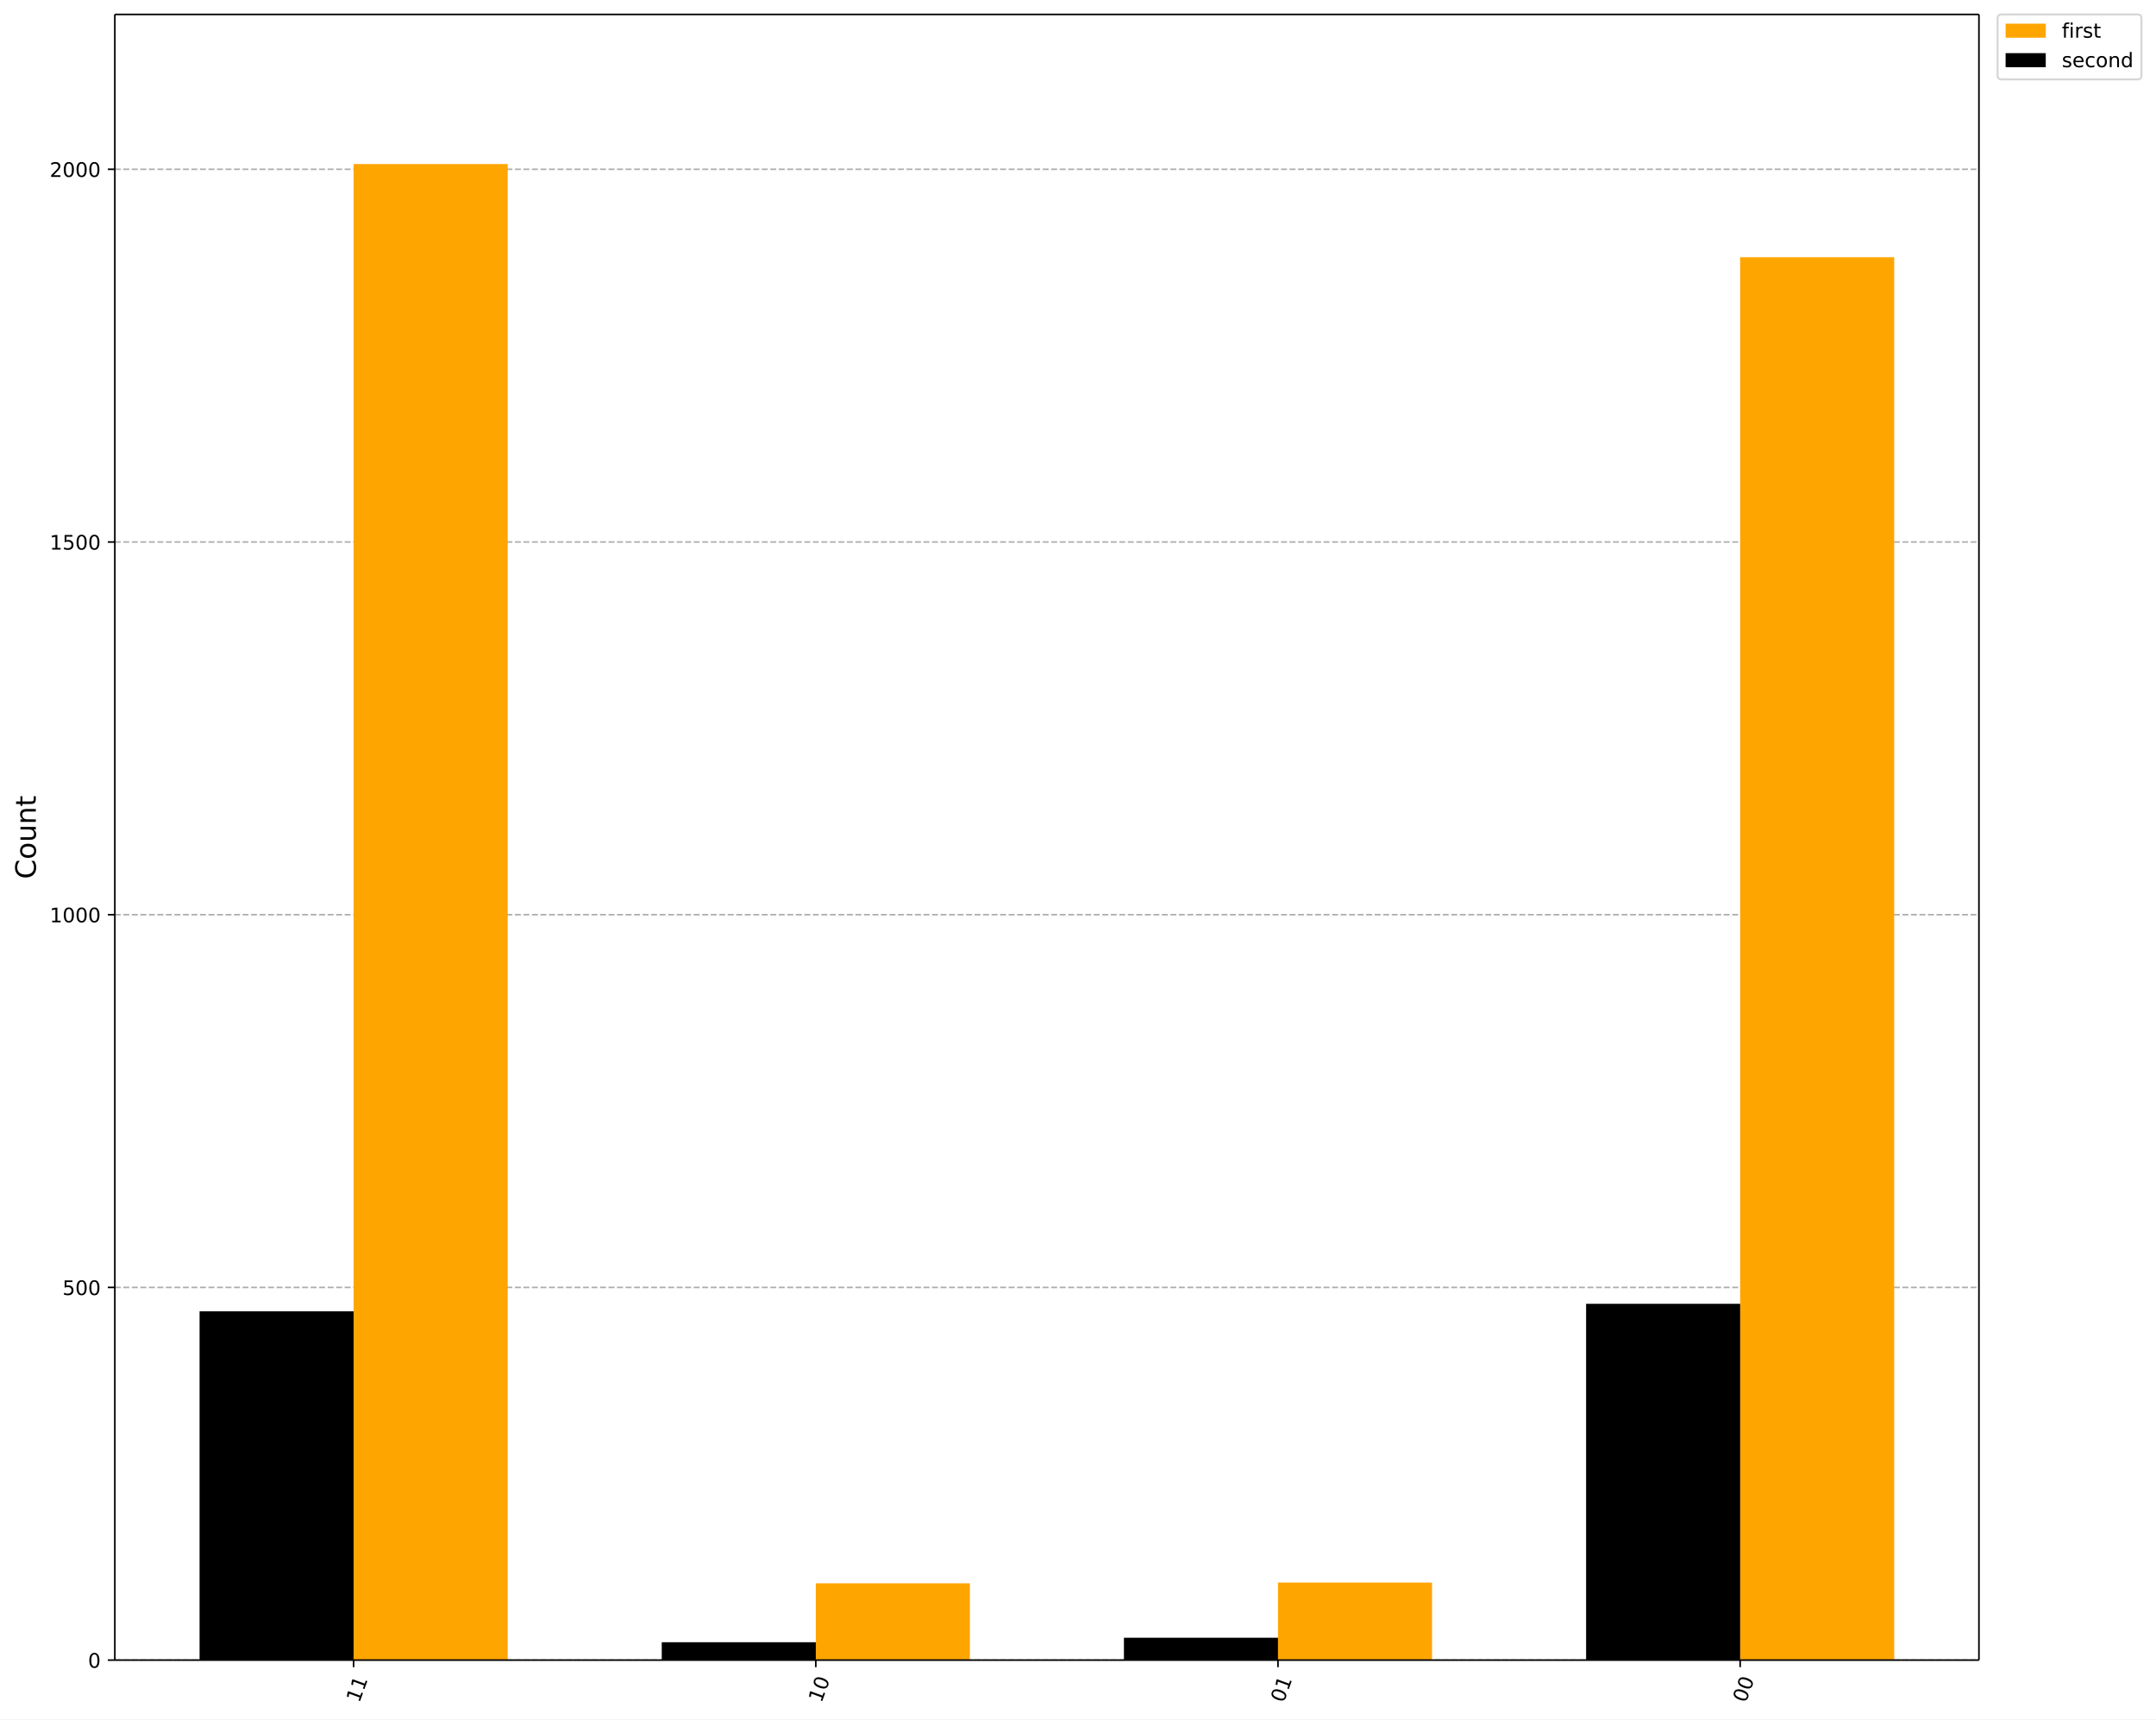
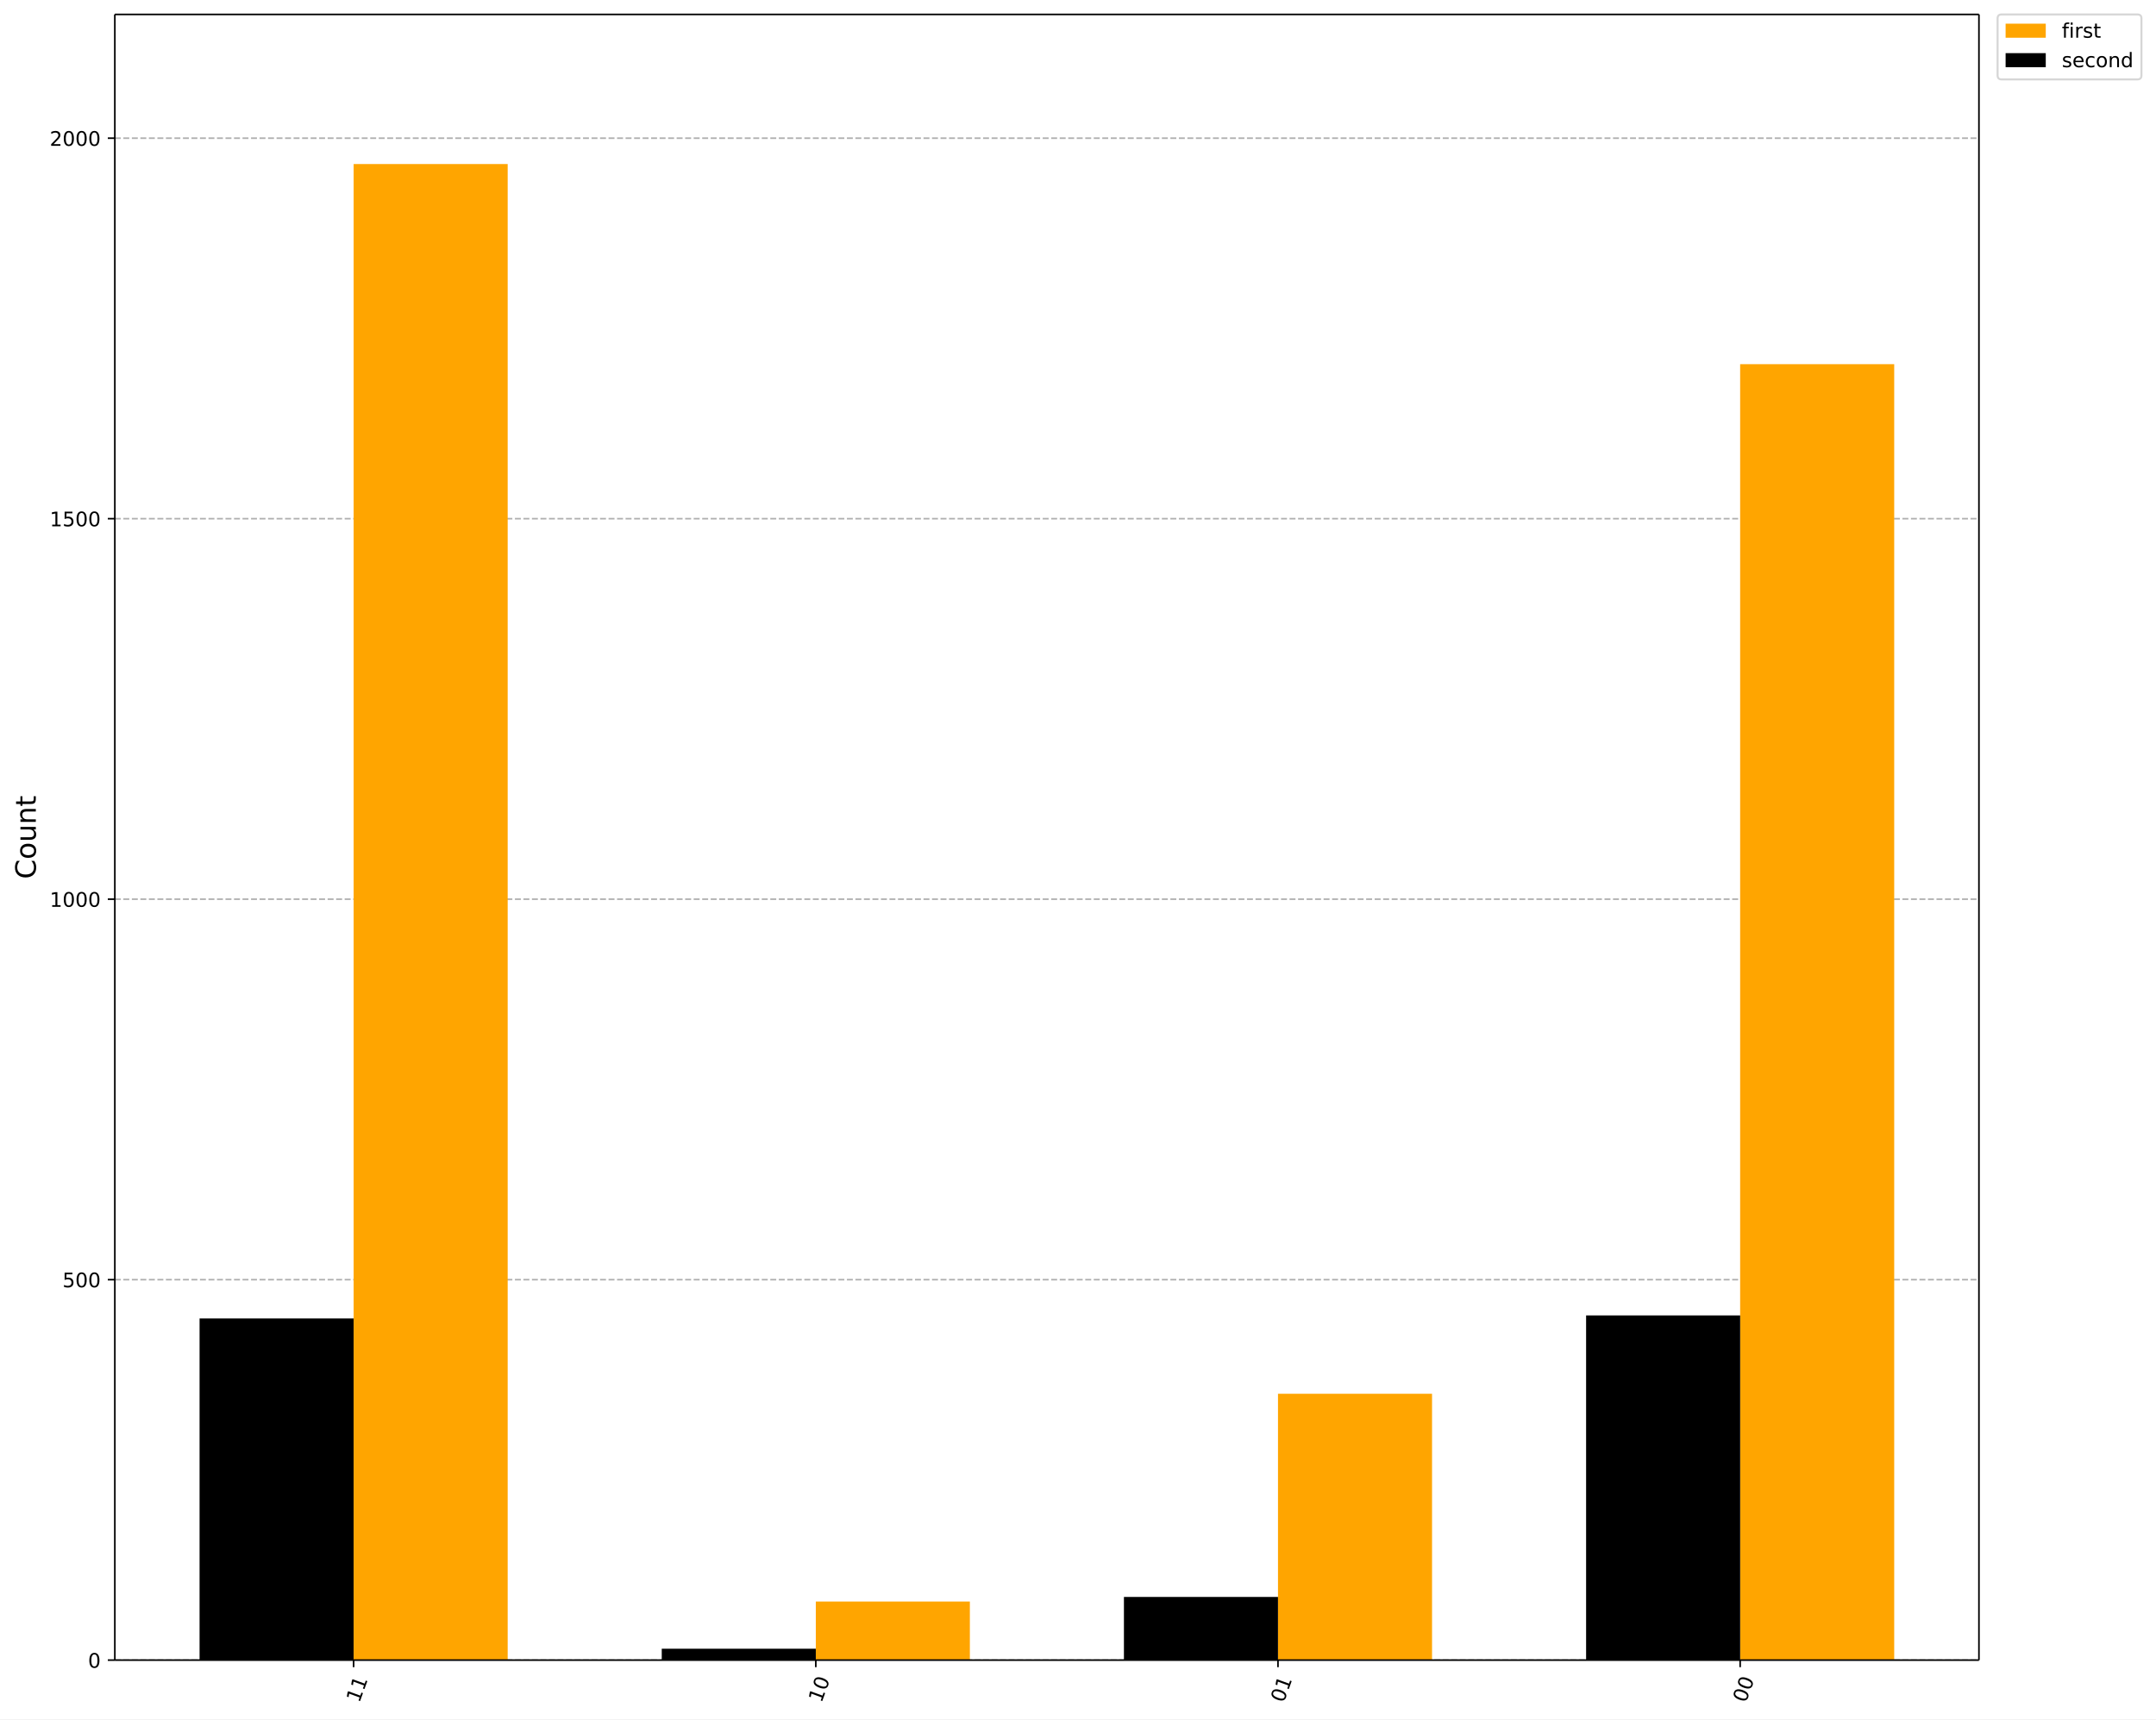
<svg xmlns="http://www.w3.org/2000/svg" xmlns:xlink="http://www.w3.org/1999/xlink" width="1073.9pt" height="856.61pt" version="1.1" viewBox="0 0 1073.9 856.61">
  <defs>
    <style type="text/css">*{stroke-linejoin: round; stroke-linecap: butt}</style>
  </defs>
  <path d="m0 856.61h1073.9v-856.61h-1073.9z" fill="#ffffff" />
  <path d="m57.199 827.14h928.51v-819.94h-928.51z" fill="#ffffff" />
  <defs>
    <path id="e5febe8ed97" d="m0 0v3.5" stroke="#000000" stroke-width=".8" />
  </defs>
  <use x="866.768" y="827.143" stroke="#000000" stroke-width=".8" xlink:href="#e5febe8ed97" />
  <g transform="translate(869.56 848.7) rotate(-70) scale(.1 -.1)">
    <defs>
      <path id="DejaVuSans-30" transform="scale(.015625)" d="m2034 4250q-487 0-733-480-245-479-245-1442 0-959 245-1439 246-480 733-480 491 0 736 480 246 480 246 1439 0 963-246 1442-245 480-736 480zm0 500q785 0 1199-621 414-620 414-1801 0-1178-414-1799-414-620-1199-620-784 0-1198 620-414 621-414 1799 0 1181 414 1801 414 621 1198 621z" />
    </defs>
    <use xlink:href="#DejaVuSans-30" />
    <use transform="translate(63.623)" xlink:href="#DejaVuSans-30" />
  </g>
  <use x="636.559" y="827.143" stroke="#000000" stroke-width=".8" xlink:href="#e5febe8ed97" />
  <g transform="translate(639.35 848.7) rotate(-70) scale(.1 -.1)">
    <defs>
      <path id="DejaVuSans-31" transform="scale(.015625)" d="m794 531h1031v3560l-1122-225v575l1116 225h631v-4135h1031v-531h-2687v531z" />
    </defs>
    <use xlink:href="#DejaVuSans-30" />
    <use transform="translate(63.623)" xlink:href="#DejaVuSans-31" />
  </g>
  <use x="406.35" y="827.143" stroke="#000000" stroke-width=".8" xlink:href="#e5febe8ed97" />
  <g transform="translate(409.14 848.7) rotate(-70) scale(.1 -.1)">
    <use xlink:href="#DejaVuSans-31" />
    <use transform="translate(63.623)" xlink:href="#DejaVuSans-30" />
  </g>
  <use x="176.141" y="827.143" stroke="#000000" stroke-width=".8" xlink:href="#e5febe8ed97" />
  <g transform="translate(178.93 848.7) rotate(-70) scale(.1 -.1)">
    <use xlink:href="#DejaVuSans-31" />
    <use transform="translate(63.623)" xlink:href="#DejaVuSans-31" />
  </g>
  <path d="m57.199 827.14h928.51" clip-path="url(#6ffb139bae2)" fill="none" stroke="#b0b0b0" stroke-dasharray="2.96,1.28" stroke-width=".8" />
  <defs>
    <path id="4ed74a9f9a8" d="m0 0h-3.5" stroke="#000000" stroke-width=".8" />
  </defs>
  <use x="57.199" y="827.143" stroke="#000000" stroke-width=".8" xlink:href="#4ed74a9f9a8" />
  <g transform="translate(43.837 830.94) scale(.1 -.1)">
    <use xlink:href="#DejaVuSans-30" />
  </g>
-   <path d="m57.199 641.44h928.51" clip-path="url(#6ffb139bae2)" fill="none" stroke="#b0b0b0" stroke-dasharray="2.96,1.28" stroke-width=".8" />
-   <use x="57.199" y="641.442" stroke="#000000" stroke-width=".8" xlink:href="#4ed74a9f9a8" />
-   <g transform="translate(31.112 645.24) scale(.1 -.1)">
+   <path d="m57.199 637.57h928.51" clip-path="url(#6ffb139bae2)" fill="none" stroke="#b0b0b0" stroke-dasharray="2.96,1.28" stroke-width=".8" />
+   <use x="57.199" y="637.57" stroke="#000000" stroke-width=".8" xlink:href="#4ed74a9f9a8" />
+   <g transform="translate(31.112 641.37) scale(.1 -.1)">
    <defs>
      <path id="DejaVuSans-35" transform="scale(.015625)" d="m691 4666h2478v-532h-1900v-1143q137 47 274 70 138 23 276 23 781 0 1237-428 457-428 457-1159 0-753-469-1171-469-417-1322-417-294 0-599 50-304 50-629 150v635q281-153 581-228t634-75q541 0 856 284 316 284 316 772 0 487-316 771-315 285-856 285-253 0-505-56-251-56-513-175v2344z" />
    </defs>
    <use xlink:href="#DejaVuSans-35" />
    <use transform="translate(63.623)" xlink:href="#DejaVuSans-30" />
    <use transform="translate(127.25)" xlink:href="#DejaVuSans-30" />
  </g>
-   <path d="m57.199 455.74h928.51" clip-path="url(#6ffb139bae2)" fill="none" stroke="#b0b0b0" stroke-dasharray="2.96,1.28" stroke-width=".8" />
-   <use x="57.199" y="455.742" stroke="#000000" stroke-width=".8" xlink:href="#4ed74a9f9a8" />
-   <g transform="translate(24.749 459.54) scale(.1 -.1)">
+   <path d="m57.199 448h928.51" clip-path="url(#6ffb139bae2)" fill="none" stroke="#b0b0b0" stroke-dasharray="2.96,1.28" stroke-width=".8" />
+   <use x="57.199" y="447.996" stroke="#000000" stroke-width=".8" xlink:href="#4ed74a9f9a8" />
+   <g transform="translate(24.749 451.8) scale(.1 -.1)">
    <use xlink:href="#DejaVuSans-31" />
    <use transform="translate(63.623)" xlink:href="#DejaVuSans-30" />
    <use transform="translate(127.25)" xlink:href="#DejaVuSans-30" />
    <use transform="translate(190.87)" xlink:href="#DejaVuSans-30" />
  </g>
-   <path d="m57.199 270.04h928.51" clip-path="url(#6ffb139bae2)" fill="none" stroke="#b0b0b0" stroke-dasharray="2.96,1.28" stroke-width=".8" />
-   <use x="57.199" y="270.041" stroke="#000000" stroke-width=".8" xlink:href="#4ed74a9f9a8" />
-   <g transform="translate(24.749 273.84) scale(.1 -.1)">
+   <path d="m57.199 258.42h928.51" clip-path="url(#6ffb139bae2)" fill="none" stroke="#b0b0b0" stroke-dasharray="2.96,1.28" stroke-width=".8" />
+   <use x="57.199" y="258.423" stroke="#000000" stroke-width=".8" xlink:href="#4ed74a9f9a8" />
+   <g transform="translate(24.749 262.22) scale(.1 -.1)">
    <use xlink:href="#DejaVuSans-31" />
    <use transform="translate(63.623)" xlink:href="#DejaVuSans-35" />
    <use transform="translate(127.25)" xlink:href="#DejaVuSans-30" />
    <use transform="translate(190.87)" xlink:href="#DejaVuSans-30" />
  </g>
-   <path d="m57.199 84.34h928.51" clip-path="url(#6ffb139bae2)" fill="none" stroke="#b0b0b0" stroke-dasharray="2.96,1.28" stroke-width=".8" />
-   <use x="57.199" y="84.34" stroke="#000000" stroke-width=".8" xlink:href="#4ed74a9f9a8" />
-   <g transform="translate(24.749 88.139) scale(.1 -.1)">
+   <path d="m57.199 68.849h928.51" clip-path="url(#6ffb139bae2)" fill="none" stroke="#b0b0b0" stroke-dasharray="2.96,1.28" stroke-width=".8" />
+   <use x="57.199" y="68.849" stroke="#000000" stroke-width=".8" xlink:href="#4ed74a9f9a8" />
+   <g transform="translate(24.749 72.649) scale(.1 -.1)">
    <defs>
      <path id="DejaVuSans-32" transform="scale(.015625)" d="m1228 531h2203v-531h-2962v531q359 372 979 998 621 627 780 809 303 340 423 576 121 236 121 464 0 372-261 606-261 235-680 235-297 0-627-103-329-103-704-313v638q381 153 712 231 332 78 607 78 725 0 1156-363 431-362 431-968 0-288-108-546-107-257-392-607-78-91-497-524-418-433-1181-1211z" />
    </defs>
    <use xlink:href="#DejaVuSans-32" />
    <use transform="translate(63.623)" xlink:href="#DejaVuSans-30" />
    <use transform="translate(127.25)" xlink:href="#DejaVuSans-30" />
    <use transform="translate(190.87)" xlink:href="#DejaVuSans-30" />
  </g>
  <g transform="translate(17.838 437.96) rotate(-90) scale(.14 -.14)">
    <defs>
      <path id="DejaVuSans-43" transform="scale(.015625)" d="m4122 4306v-665q-319 297-680 443-361 147-767 147-800 0-1225-489t-425-1414q0-922 425-1411t1225-489q406 0 767 147t680 444v-660q-331-225-702-338-370-112-782-112-1060 0-1670 648-609 649-609 1771 0 1125 609 1773 610 649 1670 649 418 0 788-111 371-111 696-333z" />
      <path id="DejaVuSans-6f" transform="scale(.015625)" d="m1959 3097q-462 0-731-361t-269-989 267-989q268-361 733-361 460 0 728 362 269 363 269 988 0 622-269 986-268 364-728 364zm0 487q750 0 1178-488 429-487 429-1349 0-859-429-1349-428-489-1178-489-753 0-1180 489-426 490-426 1349 0 862 426 1349 427 488 1180 488z" />
      <path id="DejaVuSans-75" transform="scale(.015625)" d="m544 1381v2119h575v-2097q0-497 193-746 194-248 582-248 465 0 735 297 271 297 271 810v1984h575v-3500h-575v538q-209-319-486-474-276-155-642-155-603 0-916 375-312 375-312 1097zm1447 2203z" />
      <path id="DejaVuSans-6e" transform="scale(.015625)" d="m3513 2113v-2113h-575v2094q0 497-194 743-194 247-581 247-466 0-735-297-269-296-269-809v-1978h-578v3500h578v-544q207 316 486 472 280 156 646 156 603 0 912-373 310-373 310-1098z" />
      <path id="DejaVuSans-74" transform="scale(.015625)" d="m1172 4494v-994h1184v-447h-1184v-1900q0-428 117-550t477-122h590v-481h-590q-666 0-919 248-253 249-253 905v1900h-422v447h422v994h578z" />
    </defs>
    <use xlink:href="#DejaVuSans-43" />
    <use transform="translate(69.824)" xlink:href="#DejaVuSans-6f" />
    <use transform="translate(131.01)" xlink:href="#DejaVuSans-75" />
    <use transform="translate(194.38)" xlink:href="#DejaVuSans-6e" />
    <use transform="translate(257.76)" xlink:href="#DejaVuSans-74" />
  </g>
-   <path d="m943.5 827.14h-76.736v-698.98h76.736z" clip-path="url(#6ffb139bae2)" fill="#ffa500" />
-   <path d="m713.3 827.14h-76.736v-38.626h76.736z" clip-path="url(#6ffb139bae2)" fill="#ffa500" />
-   <path d="m483.09 827.14h-76.736v-38.254h76.736z" clip-path="url(#6ffb139bae2)" fill="#ffa500" />
+   <path d="m943.5 827.14h-76.736v-645.69h76.736z" clip-path="url(#6ffb139bae2)" fill="#ffa500" />
+   <path d="m713.3 827.14h-76.736v-132.7h76.736z" clip-path="url(#6ffb139bae2)" fill="#ffa500" />
+   <path d="m483.09 827.14h-76.736v-29.194h76.736z" clip-path="url(#6ffb139bae2)" fill="#ffa500" />
  <path d="m252.88 827.14h-76.736v-745.4h76.736z" clip-path="url(#6ffb139bae2)" fill="#ffa500" />
-   <path d="m866.77 827.14h-76.736v-177.53h76.736z" clip-path="url(#6ffb139bae2)" />
-   <path d="m636.56 827.14h-76.736v-11.142h76.736z" clip-path="url(#6ffb139bae2)" />
-   <path d="m406.35 827.14h-76.736v-8.914h76.736z" clip-path="url(#6ffb139bae2)" />
-   <path d="m176.14 827.14h-76.736v-173.82h76.736z" clip-path="url(#6ffb139bae2)" />
+   <path d="m866.77 827.14h-76.736v-171.75h76.736z" clip-path="url(#6ffb139bae2)" />
+   <path d="m636.56 827.14h-76.736v-31.469h76.736z" clip-path="url(#6ffb139bae2)" />
+   <path d="m406.35 827.14h-76.736v-5.687h76.736z" clip-path="url(#6ffb139bae2)" />
+   <path d="m176.14 827.14h-76.736v-170.24h76.736z" clip-path="url(#6ffb139bae2)" />
  <path d="m57.199 827.14v-819.94" fill="none" stroke="#000000" stroke-linecap="square" stroke-width=".8" />
  <path d="m985.71 827.14v-819.94" fill="none" stroke="#000000" stroke-linecap="square" stroke-width=".8" />
  <path d="m57.199 827.14h928.51" fill="none" stroke="#000000" stroke-linecap="square" stroke-width=".8" />
  <path d="m57.199 7.2h928.51" fill="none" stroke="#000000" stroke-linecap="square" stroke-width=".8" />
  <path d="m996.99 39.556h67.666q2 0 2-2v-28.356q0-2-2-2h-67.666q-2 0-2 2v28.356q0 2 2 2z" fill="#ffffff" opacity=".8" stroke="#cccccc" />
  <path d="m998.99 18.798h20v-7h-20z" fill="#ffa500" />
  <g transform="translate(1027 18.798) scale(.1 -.1)">
    <defs>
      <path id="DejaVuSans-66" transform="scale(.015625)" d="m2375 4863v-479h-550q-309 0-430-125-120-125-120-450v-309h947v-447h-947v-3053h-578v3053h-550v447h550v244q0 584 272 851 272 268 862 268h544z" />
      <path id="DejaVuSans-69" transform="scale(.015625)" d="m603 3500h575v-3500h-575v3500zm0 1363h575v-729h-575v729z" />
      <path id="DejaVuSans-72" transform="scale(.015625)" d="m2631 2963q-97 56-211 82-114 27-251 27-488 0-749-317t-261-911v-1844h-578v3500h578v-544q182 319 472 473 291 155 707 155 59 0 131-8 72-7 159-23l3-590z" />
      <path id="DejaVuSans-73" transform="scale(.015625)" d="m2834 3397v-544q-243 125-506 187-262 63-544 63-428 0-642-131t-214-394q0-200 153-314t616-217l197-44q612-131 870-370t258-667q0-488-386-773-386-284-1061-284-281 0-586 55t-642 164v594q319-166 628-249 309-82 613-82 406 0 624 139 219 139 219 392 0 234-158 359-157 125-692 241l-200 47q-534 112-772 345-237 233-237 639 0 494 350 762 350 269 994 269 318 0 599-47 282-46 519-140z" />
    </defs>
    <use xlink:href="#DejaVuSans-66" />
    <use transform="translate(35.205)" xlink:href="#DejaVuSans-69" />
    <use transform="translate(62.988)" xlink:href="#DejaVuSans-72" />
    <use transform="translate(104.1)" xlink:href="#DejaVuSans-73" />
    <use transform="translate(156.2)" xlink:href="#DejaVuSans-74" />
  </g>
  <path d="m998.99 33.477h20v-7h-20z" />
  <g transform="translate(1027 33.477) scale(.1 -.1)">
    <defs>
      <path id="DejaVuSans-65" transform="scale(.015625)" d="m3597 1894v-281h-2644q38-594 358-905t892-311q331 0 642 81t618 244v-544q-310-131-635-200t-659-69q-838 0-1327 487-489 488-489 1320 0 859 464 1363 464 505 1252 505 706 0 1117-455 411-454 411-1235zm-575 169q-6 471-264 752-258 282-683 282-481 0-770-272t-333-766l2050 4z" />
      <path id="DejaVuSans-63" transform="scale(.015625)" d="m3122 3366v-538q-244 135-489 202t-495 67q-560 0-870-355-309-354-309-995t309-996q310-354 870-354 250 0 495 67t489 202v-532q-241-112-499-168-257-57-548-57-791 0-1257 497-465 497-465 1341 0 856 470 1346 471 491 1290 491 265 0 518-55 253-54 491-163z" />
      <path id="DejaVuSans-64" transform="scale(.015625)" d="m2906 2969v1894h575v-4863h-575v525q-181-312-458-464-276-152-664-152-634 0-1033 506-398 507-398 1332t398 1331q399 506 1033 506 388 0 664-152 277-151 458-463zm-1959-1222q0-634 261-995t717-361 718 361q263 361 263 995t-263 995q-262 361-718 361t-717-361-261-995z" />
    </defs>
    <use xlink:href="#DejaVuSans-73" />
    <use transform="translate(52.1)" xlink:href="#DejaVuSans-65" />
    <use transform="translate(113.62)" xlink:href="#DejaVuSans-63" />
    <use transform="translate(168.6)" xlink:href="#DejaVuSans-6f" />
    <use transform="translate(229.79)" xlink:href="#DejaVuSans-6e" />
    <use transform="translate(293.16)" xlink:href="#DejaVuSans-64" />
  </g>
  <defs>
    <clipPath id="6ffb139bae2">
      <rect x="57.199" y="7.2" width="928.51" height="819.94" />
    </clipPath>
  </defs>
</svg>
